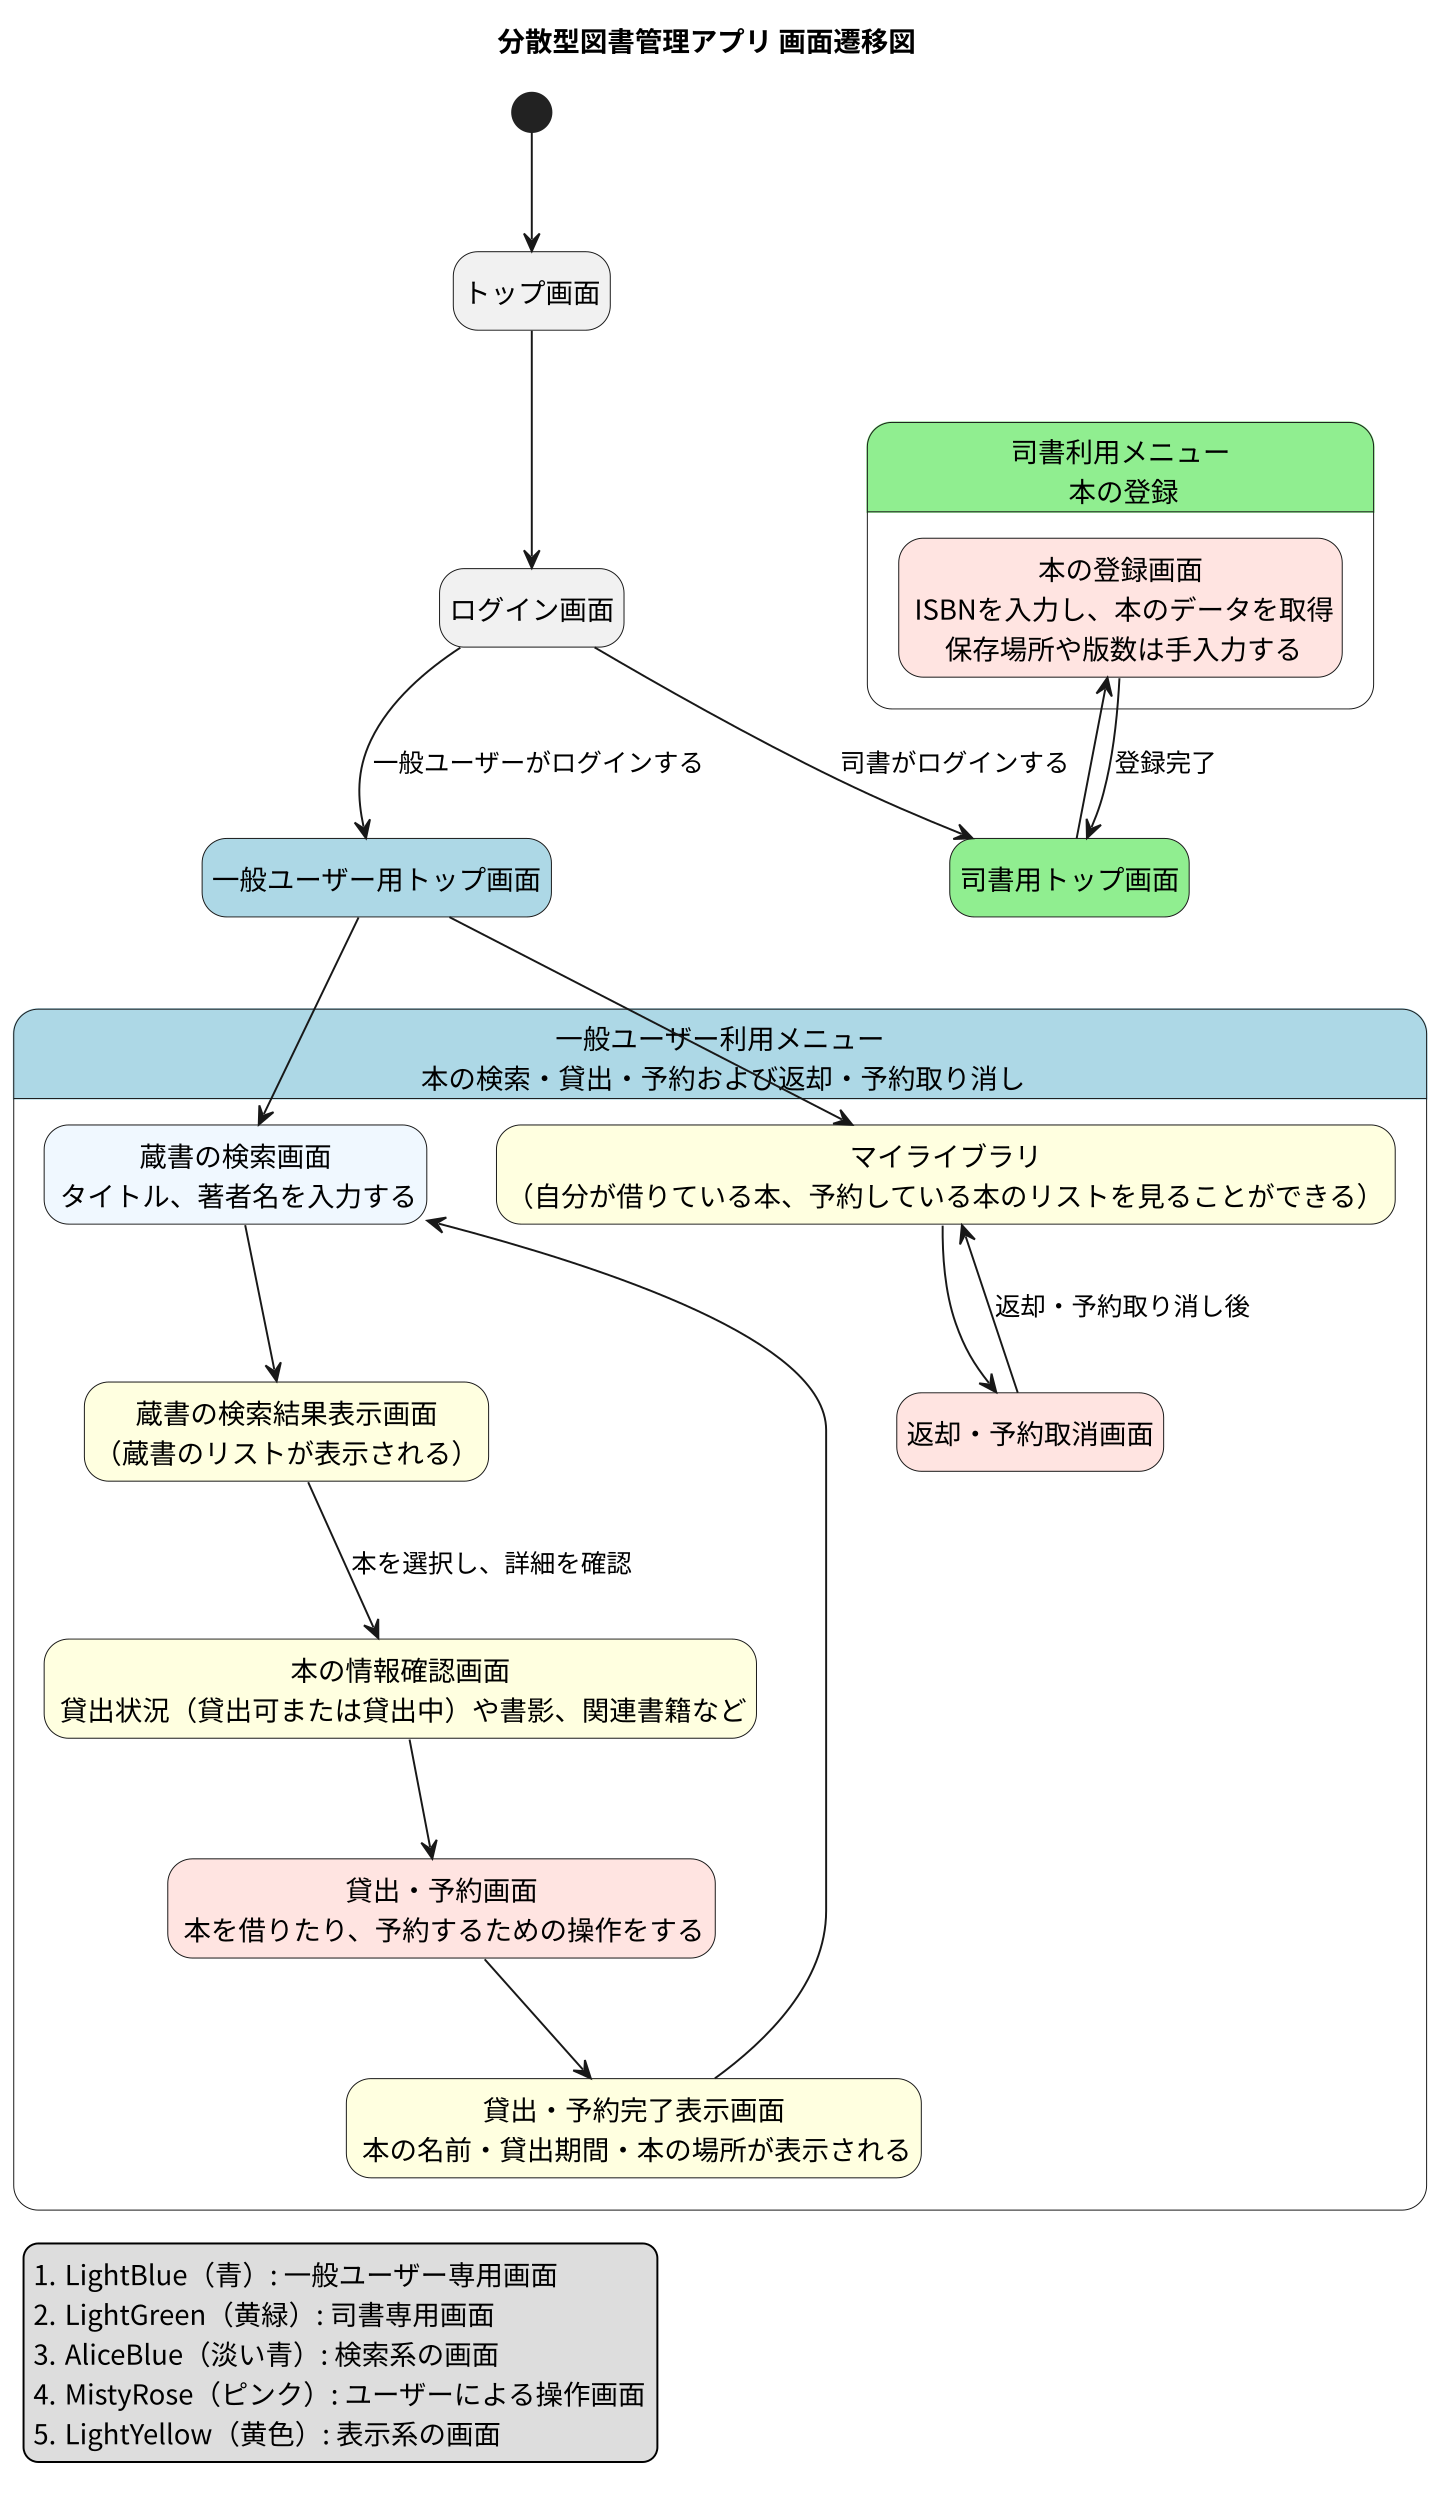
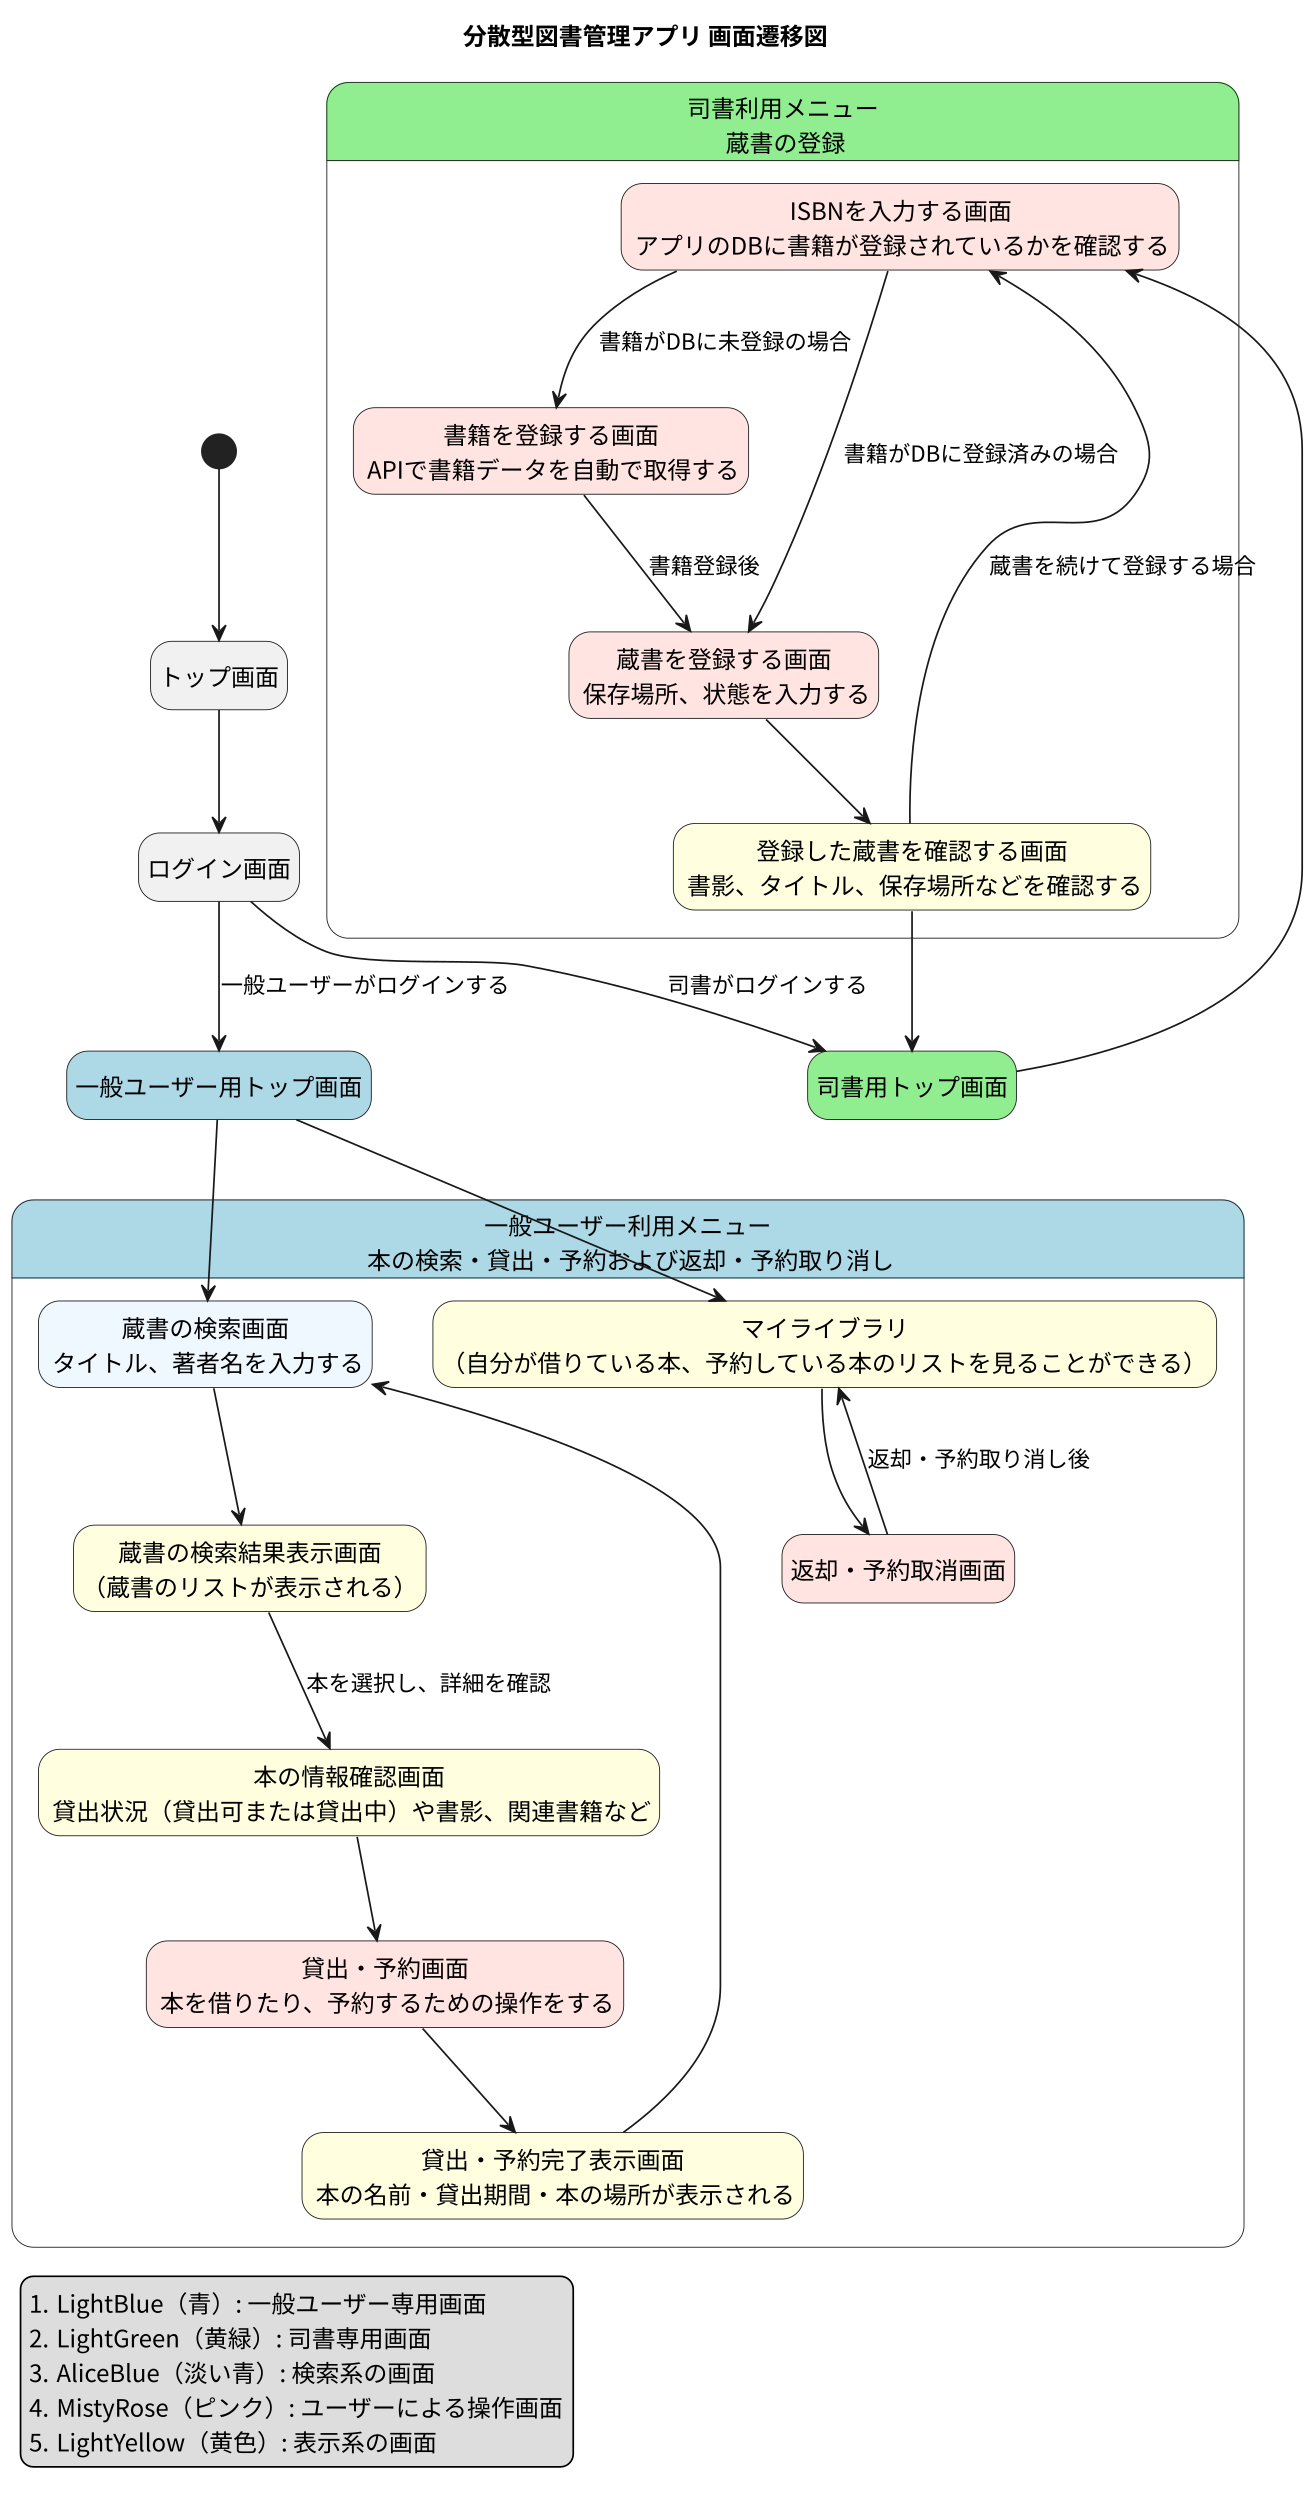
- <svg xmlns="http://www.w3.org/2000/svg" contentStyleType="text/css" height="1274px" preserveAspectRatio="none" style="width:740px;height:1274px;background:#FFFFFF;" version="1.1" viewBox="0 0 740 1274" width="740px" zoomAndPan="magnify">
+ <svg xmlns="http://www.w3.org/2000/svg" contentStyleType="text/css" height="1461px" preserveAspectRatio="none" style="width:768px;height:1461px;background:#FFFFFF;" version="1.1" viewBox="0 0 768 1461" width="768px" zoomAndPan="magnify">
  <defs />
  <g>
-     <text fill="#000000" font-family="Noto Sans CJK JP" font-size="14" font-weight="bold" lengthAdjust="spacing" textLength="213" x="253.5" y="26.24">分散型図書管理アプリ 画面遷移図</text>
+     <text fill="#000000" font-family="Noto Sans CJK JP" font-size="14" font-weight="bold" lengthAdjust="spacing" textLength="213" x="270.5" y="26.24">分散型図書管理アプリ 画面遷移図</text>
    <g id="cluster_bookManagement">
-       <path d="M454.5,215.272 L687.5,215.272 A12.5,12.5 0 0 1 700,227.772 L700,260.816 L442,260.816 L442,227.772 A12.5,12.5 0 0 1 454.5,215.272 " fill="#90EE90" style="stroke:#90EE90;stroke-width:1.0;" />
-       <rect fill="none" height="146" rx="12.5" ry="12.5" style="stroke:#181818;stroke-width:0.5;" width="258" x="442" y="215.272" />
-       <line style="stroke:#181818;stroke-width:0.5;" x1="442" x2="700" y1="260.816" y2="260.816" />
-       <text fill="#000000" font-family="Noto Sans CJK JP" font-size="14" lengthAdjust="spacing" textLength="112" x="515" y="235.512">司書利用メニュー</text>
-       <text fill="#000000" font-family="Noto Sans CJK JP" font-size="14" lengthAdjust="spacing" textLength="56" x="544.5" y="255.784">本の登録</text>
+       <path d="M203.5,48.272 L711.5,48.272 A12.5,12.5 0 0 1 724,60.772 L724,93.816 L191,93.816 L191,60.772 A12.5,12.5 0 0 1 203.5,48.272 " fill="#90EE90" style="stroke:#90EE90;stroke-width:1.0;" />
+       <rect fill="none" height="500" rx="12.5" ry="12.5" style="stroke:#181818;stroke-width:0.5;" width="533" x="191" y="48.272" />
+       <line style="stroke:#181818;stroke-width:0.5;" x1="191" x2="724" y1="93.816" y2="93.816" />
+       <text fill="#000000" font-family="Noto Sans CJK JP" font-size="14" lengthAdjust="spacing" textLength="112" x="401.5" y="68.512">司書利用メニュー</text>
+       <text fill="#000000" font-family="Noto Sans CJK JP" font-size="14" lengthAdjust="spacing" textLength="70" x="424" y="88.784">蔵書の登録</text>
    </g>
    <g id="cluster_bookUse">
-       <path d="M19.5,514.272 L714.5,514.272 A12.5,12.5 0 0 1 727,526.772 L727,559.816 L7,559.816 L7,526.772 A12.5,12.5 0 0 1 19.5,514.272 " fill="#ADD8E6" style="stroke:#ADD8E6;stroke-width:1.0;" />
-       <rect fill="none" height="612" rx="12.5" ry="12.5" style="stroke:#181818;stroke-width:0.5;" width="720" x="7" y="514.272" />
-       <line style="stroke:#181818;stroke-width:0.5;" x1="7" x2="727" y1="559.816" y2="559.816" />
-       <text fill="#000000" font-family="Noto Sans CJK JP" font-size="14" lengthAdjust="spacing" textLength="168" x="283" y="534.512">一般ユーザー利用メニュー</text>
-       <text fill="#000000" font-family="Noto Sans CJK JP" font-size="14" lengthAdjust="spacing" textLength="308" x="214.5" y="554.784">本の検索・貸出・予約および返却・予約取り消し</text>
+       <path d="M19.5,701.272 L714.5,701.272 A12.5,12.5 0 0 1 727,713.772 L727,746.816 L7,746.816 L7,713.772 A12.5,12.5 0 0 1 19.5,701.272 " fill="#ADD8E6" style="stroke:#ADD8E6;stroke-width:1.0;" />
+       <rect fill="none" height="612" rx="12.5" ry="12.5" style="stroke:#181818;stroke-width:0.5;" width="720" x="7" y="701.272" />
+       <line style="stroke:#181818;stroke-width:0.5;" x1="7" x2="727" y1="746.816" y2="746.816" />
+       <text fill="#000000" font-family="Noto Sans CJK JP" font-size="14" lengthAdjust="spacing" textLength="168" x="283" y="721.512">一般ユーザー利用メニュー</text>
+       <text fill="#000000" font-family="Noto Sans CJK JP" font-size="14" lengthAdjust="spacing" textLength="308" x="214.5" y="741.784">本の検索・貸出・予約および返却・予約取り消し</text>
    </g>
-     <rect fill="#FFE4E1" height="70.816" rx="12.5" ry="12.5" style="stroke:#181818;stroke-width:0.5;" width="226" x="458" y="274.272" />
-     <text fill="#000000" font-family="Noto Sans CJK JP" font-size="14" lengthAdjust="spacing" textLength="84" x="529" y="295.512">本の登録画面</text>
-     <text fill="#000000" font-family="Noto Sans CJK JP" font-size="14" lengthAdjust="spacing" textLength="213" x="466" y="315.784">ISBNを入力し、本のデータを取得</text>
-     <text fill="#000000" font-family="Noto Sans CJK JP" font-size="14" lengthAdjust="spacing" textLength="182" x="481.5" y="336.056">保存場所や版数は手入力する</text>
-     <rect fill="#F0F8FF" height="50.544" rx="12.5" ry="12.5" style="stroke:#181818;stroke-width:0.5;" width="195" x="22.5" y="573.272" />
-     <text fill="#000000" font-family="Noto Sans CJK JP" font-size="14" lengthAdjust="spacing" textLength="98" x="71" y="594.512">蔵書の検索画面</text>
-     <text fill="#000000" font-family="Noto Sans CJK JP" font-size="14" lengthAdjust="spacing" textLength="182" x="30.5" y="614.784">タイトル、著者名を入力する</text>
-     <rect fill="#FFFFE0" height="50.544" rx="12.5" ry="12.5" style="stroke:#181818;stroke-width:0.5;" width="206" x="43" y="704.272" />
-     <text fill="#000000" font-family="Noto Sans CJK JP" font-size="14" lengthAdjust="spacing" textLength="154" x="69" y="725.512">蔵書の検索結果表示画面</text>
-     <text fill="#000000" font-family="Noto Sans CJK JP" font-size="14" lengthAdjust="spacing" textLength="196" x="48" y="745.784">（蔵書のリストが表示される）</text>
-     <rect fill="#FFFFE0" height="50.544" rx="12.5" ry="12.5" style="stroke:#181818;stroke-width:0.5;" width="363" x="22.5" y="835.272" />
-     <text fill="#000000" font-family="Noto Sans CJK JP" font-size="14" lengthAdjust="spacing" textLength="112" x="148" y="856.512">本の情報確認画面</text>
-     <text fill="#000000" font-family="Noto Sans CJK JP" font-size="14" lengthAdjust="spacing" textLength="350" x="30.5" y="876.784">貸出状況（貸出可または貸出中）や書影、関連書籍など</text>
-     <rect fill="#FFE4E1" height="50.544" rx="12.5" ry="12.5" style="stroke:#181818;stroke-width:0.5;" width="279" x="85.5" y="947.272" />
-     <text fill="#000000" font-family="Noto Sans CJK JP" font-size="14" lengthAdjust="spacing" textLength="98" x="176" y="968.512">貸出・予約画面</text>
-     <text fill="#000000" font-family="Noto Sans CJK JP" font-size="14" lengthAdjust="spacing" textLength="266" x="93.5" y="988.784">本を借りたり、予約するための操作をする</text>
-     <rect fill="#FFFFE0" height="50.544" rx="12.5" ry="12.5" style="stroke:#181818;stroke-width:0.5;" width="293" x="176.5" y="1059.272" />
-     <text fill="#000000" font-family="Noto Sans CJK JP" font-size="14" lengthAdjust="spacing" textLength="154" x="246" y="1080.512">貸出・予約完了表示画面</text>
-     <text fill="#000000" font-family="Noto Sans CJK JP" font-size="14" lengthAdjust="spacing" textLength="280" x="184.5" y="1100.784">本の名前・貸出期間・本の場所が表示される</text>
-     <rect fill="#FFFFE0" height="50.544" rx="12.5" ry="12.5" style="stroke:#181818;stroke-width:0.5;" width="458" x="253" y="573.272" />
-     <text fill="#000000" font-family="Noto Sans CJK JP" font-size="14" lengthAdjust="spacing" textLength="98" x="433" y="594.512">マイライブラリ</text>
-     <text fill="#000000" font-family="Noto Sans CJK JP" font-size="14" lengthAdjust="spacing" textLength="448" x="258" y="614.784">（自分が借りている本、予約している本のリストを見ることができる）</text>
-     <rect fill="#FFE4E1" height="40" rx="12.5" ry="12.5" style="stroke:#181818;stroke-width:0.5;" width="136" x="457" y="709.772" />
-     <text fill="#000000" font-family="Noto Sans CJK JP" font-size="14" lengthAdjust="spacing" textLength="126" x="462" y="735.876">返却・予約取消画面</text>
-     <ellipse cx="271" cy="57.272" fill="#222222" rx="10" ry="10" style="stroke:#222222;stroke-width:1.0;" />
-     <rect fill="#F1F1F1" height="40" rx="12.5" ry="12.5" style="stroke:#181818;stroke-width:0.5;" width="80" x="231" y="128.272" />
-     <text fill="#000000" font-family="Noto Sans CJK JP" font-size="14" lengthAdjust="spacing" textLength="70" x="236" y="154.376">トップ画面</text>
-     <rect fill="#F1F1F1" height="40" rx="12.5" ry="12.5" style="stroke:#181818;stroke-width:0.5;" width="94" x="224" y="289.772" />
-     <text fill="#000000" font-family="Noto Sans CJK JP" font-size="14" lengthAdjust="spacing" textLength="84" x="229" y="315.876">ログイン画面</text>
-     <rect fill="#ADD8E6" height="40" rx="12.5" ry="12.5" style="stroke:#181818;stroke-width:0.5;" width="178" x="103" y="427.272" />
-     <text fill="#000000" font-family="Noto Sans CJK JP" font-size="14" lengthAdjust="spacing" textLength="168" x="108" y="453.376">一般ユーザー用トップ画面</text>
-     <rect fill="#90EE90" height="40" rx="12.5" ry="12.5" style="stroke:#181818;stroke-width:0.5;" width="122" x="484" y="427.272" />
-     <text fill="#000000" font-family="Noto Sans CJK JP" font-size="14" lengthAdjust="spacing" textLength="112" x="489" y="453.376">司書用トップ画面</text>
+     <rect fill="#FFE4E1" height="50.544" rx="12.5" ry="12.5" style="stroke:#181818;stroke-width:0.5;" width="326" x="363" y="107.272" />
+     <text fill="#000000" font-family="Noto Sans CJK JP" font-size="14" lengthAdjust="spacing" textLength="129" x="461.5" y="128.512">ISBNを入力する画面</text>
+     <text fill="#000000" font-family="Noto Sans CJK JP" font-size="14" lengthAdjust="spacing" textLength="313" x="371" y="148.784">アプリのDBに書籍が登録されているかを確認する</text>
+     <rect fill="#FFE4E1" height="50.544" rx="12.5" ry="12.5" style="stroke:#181818;stroke-width:0.5;" width="231" x="206.5" y="238.272" />
+     <text fill="#000000" font-family="Noto Sans CJK JP" font-size="14" lengthAdjust="spacing" textLength="126" x="259" y="259.512">書籍を登録する画面</text>
+     <text fill="#000000" font-family="Noto Sans CJK JP" font-size="14" lengthAdjust="spacing" textLength="218" x="214.5" y="279.784">APIで書籍データを自動で取得する</text>
+     <rect fill="#FFE4E1" height="50.544" rx="12.5" ry="12.5" style="stroke:#181818;stroke-width:0.5;" width="181" x="332.5" y="369.272" />
+     <text fill="#000000" font-family="Noto Sans CJK JP" font-size="14" lengthAdjust="spacing" textLength="126" x="360" y="390.512">蔵書を登録する画面</text>
+     <text fill="#000000" font-family="Noto Sans CJK JP" font-size="14" lengthAdjust="spacing" textLength="168" x="340.5" y="410.784">保存場所、状態を入力する</text>
+     <rect fill="#FFFFE0" height="50.544" rx="12.5" ry="12.5" style="stroke:#181818;stroke-width:0.5;" width="279" x="393.5" y="481.272" />
+     <text fill="#000000" font-family="Noto Sans CJK JP" font-size="14" lengthAdjust="spacing" textLength="182" x="442" y="502.512">登録した蔵書を確認する画面</text>
+     <text fill="#000000" font-family="Noto Sans CJK JP" font-size="14" lengthAdjust="spacing" textLength="266" x="401.5" y="522.784">書影、タイトル、保存場所などを確認する</text>
+     <rect fill="#F0F8FF" height="50.544" rx="12.5" ry="12.5" style="stroke:#181818;stroke-width:0.5;" width="195" x="22.5" y="760.272" />
+     <text fill="#000000" font-family="Noto Sans CJK JP" font-size="14" lengthAdjust="spacing" textLength="98" x="71" y="781.512">蔵書の検索画面</text>
+     <text fill="#000000" font-family="Noto Sans CJK JP" font-size="14" lengthAdjust="spacing" textLength="182" x="30.5" y="801.784">タイトル、著者名を入力する</text>
+     <rect fill="#FFFFE0" height="50.544" rx="12.5" ry="12.5" style="stroke:#181818;stroke-width:0.5;" width="206" x="43" y="891.272" />
+     <text fill="#000000" font-family="Noto Sans CJK JP" font-size="14" lengthAdjust="spacing" textLength="154" x="69" y="912.512">蔵書の検索結果表示画面</text>
+     <text fill="#000000" font-family="Noto Sans CJK JP" font-size="14" lengthAdjust="spacing" textLength="196" x="48" y="932.784">（蔵書のリストが表示される）</text>
+     <rect fill="#FFFFE0" height="50.544" rx="12.5" ry="12.5" style="stroke:#181818;stroke-width:0.5;" width="363" x="22.5" y="1022.272" />
+     <text fill="#000000" font-family="Noto Sans CJK JP" font-size="14" lengthAdjust="spacing" textLength="112" x="148" y="1043.512">本の情報確認画面</text>
+     <text fill="#000000" font-family="Noto Sans CJK JP" font-size="14" lengthAdjust="spacing" textLength="350" x="30.5" y="1063.784">貸出状況（貸出可または貸出中）や書影、関連書籍など</text>
+     <rect fill="#FFE4E1" height="50.544" rx="12.5" ry="12.5" style="stroke:#181818;stroke-width:0.5;" width="279" x="85.5" y="1134.272" />
+     <text fill="#000000" font-family="Noto Sans CJK JP" font-size="14" lengthAdjust="spacing" textLength="98" x="176" y="1155.512">貸出・予約画面</text>
+     <text fill="#000000" font-family="Noto Sans CJK JP" font-size="14" lengthAdjust="spacing" textLength="266" x="93.5" y="1175.784">本を借りたり、予約するための操作をする</text>
+     <rect fill="#FFFFE0" height="50.544" rx="12.5" ry="12.5" style="stroke:#181818;stroke-width:0.5;" width="293" x="176.5" y="1246.272" />
+     <text fill="#000000" font-family="Noto Sans CJK JP" font-size="14" lengthAdjust="spacing" textLength="154" x="246" y="1267.512">貸出・予約完了表示画面</text>
+     <text fill="#000000" font-family="Noto Sans CJK JP" font-size="14" lengthAdjust="spacing" textLength="280" x="184.5" y="1287.784">本の名前・貸出期間・本の場所が表示される</text>
+     <rect fill="#FFFFE0" height="50.544" rx="12.5" ry="12.5" style="stroke:#181818;stroke-width:0.5;" width="458" x="253" y="760.272" />
+     <text fill="#000000" font-family="Noto Sans CJK JP" font-size="14" lengthAdjust="spacing" textLength="98" x="433" y="781.512">マイライブラリ</text>
+     <text fill="#000000" font-family="Noto Sans CJK JP" font-size="14" lengthAdjust="spacing" textLength="448" x="258" y="801.784">（自分が借りている本、予約している本のリストを見ることができる）</text>
+     <rect fill="#FFE4E1" height="40" rx="12.5" ry="12.5" style="stroke:#181818;stroke-width:0.5;" width="136" x="457" y="896.772" />
+     <text fill="#000000" font-family="Noto Sans CJK JP" font-size="14" lengthAdjust="spacing" textLength="126" x="462" y="922.876">返却・予約取消画面</text>
+     <ellipse cx="128" cy="263.772" fill="#222222" rx="10" ry="10" style="stroke:#222222;stroke-width:1.0;" />
+     <rect fill="#F1F1F1" height="40" rx="12.5" ry="12.5" style="stroke:#181818;stroke-width:0.5;" width="80" x="88" y="374.772" />
+     <text fill="#000000" font-family="Noto Sans CJK JP" font-size="14" lengthAdjust="spacing" textLength="70" x="93" y="400.876">トップ画面</text>
+     <rect fill="#F1F1F1" height="40" rx="12.5" ry="12.5" style="stroke:#181818;stroke-width:0.5;" width="94" x="81" y="486.772" />
+     <text fill="#000000" font-family="Noto Sans CJK JP" font-size="14" lengthAdjust="spacing" textLength="84" x="86" y="512.876">ログイン画面</text>
+     <rect fill="#ADD8E6" height="40" rx="12.5" ry="12.5" style="stroke:#181818;stroke-width:0.5;" width="178" x="39" y="614.272" />
+     <text fill="#000000" font-family="Noto Sans CJK JP" font-size="14" lengthAdjust="spacing" textLength="168" x="44" y="640.376">一般ユーザー用トップ画面</text>
+     <rect fill="#90EE90" height="40" rx="12.5" ry="12.5" style="stroke:#181818;stroke-width:0.5;" width="122" x="472" y="614.272" />
+     <text fill="#000000" font-family="Noto Sans CJK JP" font-size="14" lengthAdjust="spacing" textLength="112" x="477" y="640.376">司書用トップ画面</text>
    <g id="link_*start*_notLogin">
-       <path d="M271,67.462 C271,81.672 271,103.292 271,122.012 " fill="none" id="*start*-to-notLogin" style="stroke:#181818;stroke-width:1.0;" />
-       <polygon fill="#181818" points="271,128.012,275,119.012,271,123.012,267,119.012,271,128.012" style="stroke:#181818;stroke-width:1.0;" />
+       <path d="M128,274.052 C128,294.962 128,340.152 128,368.352 " fill="none" id="*start*-to-notLogin" style="stroke:#181818;stroke-width:1.0;" />
+       <polygon fill="#181818" points="128,374.352,132,365.352,128,369.352,124,365.352,128,374.352" style="stroke:#181818;stroke-width:1.0;" />
    </g>
    <g id="link_notLogin_login">
-       <path d="M271,168.512 C271,199.172 271,252.762 271,283.462 " fill="none" id="notLogin-to-login" style="stroke:#181818;stroke-width:1.0;" />
-       <polygon fill="#181818" points="271,289.462,275,280.462,271,284.462,267,280.462,271,289.462" style="stroke:#181818;stroke-width:1.0;" />
+       <path d="M128,414.932 C128,435.002 128,460.342 128,480.462 " fill="none" id="notLogin-to-login" style="stroke:#181818;stroke-width:1.0;" />
+       <polygon fill="#181818" points="128,486.462,132,477.462,128,481.462,124,477.462,128,486.462" style="stroke:#181818;stroke-width:1.0;" />
    </g>
    <g id="link_login_user">
-       <path d="M234.6,330.042 C217.38,341.302 198.54,357.252 189,377.272 C181.57,392.862 182.204,406.873 185.264,421.293 " fill="none" id="login-to-user" style="stroke:#181818;stroke-width:1.0;" />
-       <polygon fill="#181818" points="186.51,427.162,188.555,417.528,185.472,422.271,180.729,419.188,186.51,427.162" style="stroke:#181818;stroke-width:1.0;" />
-       <text fill="#000000" font-family="Noto Sans CJK JP" font-size="13" lengthAdjust="spacing" textLength="169" x="190" y="393.352">一般ユーザーがログインする</text>
+       <path d="M128,526.832 C128,550.422 128,584.362 128,608.032 " fill="none" id="login-to-user" style="stroke:#181818;stroke-width:1.0;" />
+       <polygon fill="#181818" points="128,614.032,132,605.032,128,609.032,124,605.032,128,614.032" style="stroke:#181818;stroke-width:1.0;" />
+       <text fill="#000000" font-family="Noto Sans CJK JP" font-size="13" lengthAdjust="spacing" textLength="169" x="129" y="580.352">一般ユーザーがログインする</text>
    </g>
    <g id="link_login_librarian">
-       <path d="M303.01,329.912 C334.15,348.202 383.08,376.062 427,397.272 C449.17,407.982 468.736,416.368 490.086,424.978 " fill="none" id="login-to-librarian" style="stroke:#181818;stroke-width:1.0;" />
-       <polygon fill="#181818" points="495.65,427.222,488.799,420.146,491.013,425.352,485.807,427.565,495.65,427.222" style="stroke:#181818;stroke-width:1.0;" />
-       <text fill="#000000" font-family="Noto Sans CJK JP" font-size="13" lengthAdjust="spacing" textLength="117" x="428" y="393.352">司書がログインする</text>
+       <path d="M146.57,526.832 C158.24,537.502 174.22,549.912 191,556.272 C215.16,565.432 281.59,559.582 307,564.272 C368.52,575.632 431.29,595.923 476.57,612.103 " fill="none" id="login-to-librarian" style="stroke:#181818;stroke-width:1.0;" />
+       <polygon fill="#181818" points="482.22,614.122,475.091,607.327,477.512,612.439,472.399,614.86,482.22,614.122" style="stroke:#181818;stroke-width:1.0;" />
+       <text fill="#000000" font-family="Noto Sans CJK JP" font-size="13" lengthAdjust="spacing" textLength="117" x="390" y="580.352">司書がログインする</text>
    </g>
-     <g id="link_librarian_bookRegistration">
-       <path d="M548.65,427.262 C552.71,406.072 558.25,377.235 563.24,351.205 " fill="none" id="librarian-to-bookRegistration" style="stroke:#181818;stroke-width:1.0;" />
-       <polygon fill="#181818" points="564.37,345.312,558.747,353.398,563.429,350.223,566.604,354.904,564.37,345.312" style="stroke:#181818;stroke-width:1.0;" />
+     <g id="link_librarian_isbnCheckForm">
+       <path d="M594.1,626.102 C661.64,614.362 761,584.132 761,507.772 C761,262.772 761,262.772 761,262.772 C761,208.202 717.377,178.503 663.947,160.233 " fill="none" id="librarian-to-isbnCheckForm" style="stroke:#181818;stroke-width:1.0;" />
+       <polygon fill="#181818" points="658.27,158.292,665.492,164.989,663.001,159.91,668.08,157.419,658.27,158.292" style="stroke:#181818;stroke-width:1.0;" />
    </g>
-     <g id="link_bookRegistration_librarian">
-       <path d="M570.47,345.632 C569.65,361.542 567.84,380.532 564,397.272 C561.68,407.412 559.977,412.701 556.237,421.591 " fill="none" id="bookRegistration-to-librarian" style="stroke:#181818;stroke-width:1.0;" />
-       <polygon fill="#181818" points="553.91,427.122,561.087,420.377,555.849,422.513,553.713,417.275,553.91,427.122" style="stroke:#181818;stroke-width:1.0;" />
-       <text fill="#000000" font-family="Noto Sans CJK JP" font-size="13" lengthAdjust="spacing" textLength="52" x="568" y="393.352">登録完了</text>
+     <g id="link_isbnCheckForm_bookCreate">
+       <path d="M395.48,158.462 C378.41,165.922 362.27,175.632 349,188.272 C335.25,201.362 329.683,216.114 326.363,232.344 " fill="none" id="isbnCheckForm-to-bookCreate" style="stroke:#181818;stroke-width:1.0;" />
+       <polygon fill="#181818" points="325.16,238.222,330.882,230.206,326.162,233.323,323.045,228.603,325.16,238.222" style="stroke:#181818;stroke-width:1.0;" />
+       <text fill="#000000" font-family="Noto Sans CJK JP" font-size="13" lengthAdjust="spacing" textLength="148" x="350" y="204.352">書籍がDBに未登録の場合</text>
+     </g>
+     <g id="link_isbnCheckForm_copyCreate">
+       <path d="M518.88,158.392 C507.19,197.552 482.29,276.062 453,339.272 C448.37,349.272 445.611,354.722 440.421,363.952 " fill="none" id="isbnCheckForm-to-copyCreate" style="stroke:#181818;stroke-width:1.0;" />
+       <polygon fill="#181818" points="437.48,369.182,445.378,363.298,439.931,364.824,438.404,359.377,437.48,369.182" style="stroke:#181818;stroke-width:1.0;" />
+       <text fill="#000000" font-family="Noto Sans CJK JP" font-size="13" lengthAdjust="spacing" textLength="161" x="493" y="269.852">書籍がDBに登録済みの場合</text>
+     </g>
+     <g id="link_bookCreate_copyCreate">
+       <path d="M341.24,289.342 C359.09,312.152 381.851,341.218 399.791,364.128 " fill="none" id="bookCreate-to-copyCreate" style="stroke:#181818;stroke-width:1.0;" />
+       <polygon fill="#181818" points="403.49,368.852,401.091,359.3,400.407,364.915,394.792,364.232,403.49,368.852" style="stroke:#181818;stroke-width:1.0;" />
+       <text fill="#000000" font-family="Noto Sans CJK JP" font-size="13" lengthAdjust="spacing" textLength="65" x="379" y="335.352">書籍登録後</text>
+     </g>
+     <g id="link_copyCreate_copyConfirm">
+       <path d="M447.69,420.462 C465.8,438.572 486.057,458.829 504.157,476.929 " fill="none" id="copyCreate-to-copyConfirm" style="stroke:#181818;stroke-width:1.0;" />
+       <polygon fill="#181818" points="508.4,481.172,504.865,471.979,504.865,477.636,499.208,477.636,508.4,481.172" style="stroke:#181818;stroke-width:1.0;" />
+     </g>
+     <g id="link_copyConfirm_librarian">
+       <path d="M533,532.562 C533,556.572 533,586.442 533,608.262 " fill="none" id="copyConfirm-to-librarian" style="stroke:#181818;stroke-width:1.0;" />
+       <polygon fill="#181818" points="533,614.262,537,605.262,533,609.262,529,605.262,533,614.262" style="stroke:#181818;stroke-width:1.0;" />
+     </g>
+     <g id="link_copyConfirm_isbnCheckForm">
+       <path d="M531.77,481.242 C531.17,442.032 535.8,364.992 577,319.272 C604.1,289.202 639.56,322.272 663,289.272 C676.13,270.792 673.05,258.582 663,238.272 C645.42,202.752 614.551,178.976 583.821,161.436 " fill="none" id="copyConfirm-to-isbnCheckForm" style="stroke:#181818;stroke-width:1.0;" />
+       <polygon fill="#181818" points="578.61,158.462,584.443,166.397,582.952,160.94,588.409,159.449,578.61,158.462" style="stroke:#181818;stroke-width:1.0;" />
+       <text fill="#000000" font-family="Noto Sans CJK JP" font-size="13" lengthAdjust="spacing" textLength="156" x="578" y="335.352">蔵書を続けて登録する場合</text>
    </g>
    <g id="link_bookSearch_searchResult">
-       <path d="M124.95,624.342 C129.55,647.152 135.174,675.06 139.794,697.97 " fill="none" id="bookSearch-to-searchResult" style="stroke:#181818;stroke-width:1.0;" />
-       <polygon fill="#181818" points="140.98,703.852,143.122,694.239,139.992,698.951,135.28,695.82,140.98,703.852" style="stroke:#181818;stroke-width:1.0;" />
+       <path d="M124.95,811.342 C129.55,834.152 135.174,862.06 139.794,884.97 " fill="none" id="bookSearch-to-searchResult" style="stroke:#181818;stroke-width:1.0;" />
+       <polygon fill="#181818" points="140.98,890.852,143.122,881.239,139.992,885.951,135.28,882.82,140.98,890.852" style="stroke:#181818;stroke-width:1.0;" />
    </g>
    <g id="link_searchResult_bookStatus">
-       <path d="M157.05,755.342 C167.3,778.152 180.028,806.47 190.338,829.38 " fill="none" id="searchResult-to-bookStatus" style="stroke:#181818;stroke-width:1.0;" />
-       <polygon fill="#181818" points="192.8,834.852,192.754,825.003,190.748,830.292,185.459,828.286,192.8,834.852" style="stroke:#181818;stroke-width:1.0;" />
-       <text fill="#000000" font-family="Noto Sans CJK JP" font-size="13" lengthAdjust="spacing" textLength="143" x="179" y="801.352">本を選択し、詳細を確認</text>
+       <path d="M157.05,942.342 C167.3,965.152 180.028,993.47 190.338,1016.38 " fill="none" id="searchResult-to-bookStatus" style="stroke:#181818;stroke-width:1.0;" />
+       <polygon fill="#181818" points="192.8,1021.852,192.754,1012.003,190.748,1017.292,185.459,1015.286,192.8,1021.852" style="stroke:#181818;stroke-width:1.0;" />
+       <text fill="#000000" font-family="Noto Sans CJK JP" font-size="13" lengthAdjust="spacing" textLength="143" x="179" y="988.352">本を選択し、詳細を確認</text>
    </g>
    <g id="link_bookStatus_borrowAndBook">
-       <path d="M208.71,886.462 C212.17,904.572 215.727,923.178 219.177,941.278 " fill="none" id="bookStatus-to-borrowAndBook" style="stroke:#181818;stroke-width:1.0;" />
-       <polygon fill="#181818" points="220.3,947.172,222.544,937.582,219.364,942.26,214.686,939.08,220.3,947.172" style="stroke:#181818;stroke-width:1.0;" />
+       <path d="M208.71,1073.462 C212.17,1091.572 215.727,1110.178 219.177,1128.278 " fill="none" id="bookStatus-to-borrowAndBook" style="stroke:#181818;stroke-width:1.0;" />
+       <polygon fill="#181818" points="220.3,1134.172,222.544,1124.582,219.364,1129.26,214.686,1126.08,220.3,1134.172" style="stroke:#181818;stroke-width:1.0;" />
    </g>
    <g id="link_borrowAndBook_borrowCompletion">
-       <path d="M246.99,998.462 C263.13,1016.572 280.969,1036.591 297.089,1054.691 " fill="none" id="borrowAndBook-to-borrowCompletion" style="stroke:#181818;stroke-width:1.0;" />
-       <polygon fill="#181818" points="301.08,1059.172,298.081,1049.791,297.755,1055.438,292.107,1055.111,301.08,1059.172" style="stroke:#181818;stroke-width:1.0;" />
+       <path d="M246.99,1185.462 C263.13,1203.572 280.969,1223.591 297.089,1241.691 " fill="none" id="borrowAndBook-to-borrowCompletion" style="stroke:#181818;stroke-width:1.0;" />
+       <polygon fill="#181818" points="301.08,1246.172,298.081,1236.791,297.755,1242.438,292.107,1242.111,301.08,1246.172" style="stroke:#181818;stroke-width:1.0;" />
    </g>
    <g id="link_borrowCompletion_bookSearch">
-       <path d="M364.28,1059.162 C391.06,1039.752 421,1009.962 421,973.772 C421,728.772 421,728.772 421,728.772 C421,683.712 311.425,646.518 223.535,623.568 " fill="none" id="borrowCompletion-to-bookSearch" style="stroke:#181818;stroke-width:1.0;" />
-       <polygon fill="#181818" points="217.73,622.052,225.427,628.196,222.568,623.315,227.449,620.456,217.73,622.052" style="stroke:#181818;stroke-width:1.0;" />
+       <path d="M364.28,1246.162 C391.06,1226.752 421,1196.962 421,1160.772 C421,915.772 421,915.772 421,915.772 C421,870.712 311.425,833.518 223.535,810.568 " fill="none" id="borrowCompletion-to-bookSearch" style="stroke:#181818;stroke-width:1.0;" />
+       <polygon fill="#181818" points="217.73,809.052,225.427,815.196,222.568,810.315,227.449,807.456,217.73,809.052" style="stroke:#181818;stroke-width:1.0;" />
    </g>
    <g id="link_borrowingBooks_returnAndCancelReservation">
-       <path d="M480.38,624.592 C480.21,639.412 481.41,658.372 487,674.272 C491.51,687.112 496.222,694.983 503.992,704.823 " fill="none" id="borrowingBooks-to-returnAndCancelReservation" style="stroke:#181818;stroke-width:1.0;" />
-       <polygon fill="#181818" points="507.71,709.532,505.272,699.99,504.611,705.608,498.993,704.947,507.71,709.532" style="stroke:#181818;stroke-width:1.0;" />
+       <path d="M480.38,811.592 C480.21,826.412 481.41,845.372 487,861.272 C491.51,874.112 496.222,881.983 503.992,891.823 " fill="none" id="borrowingBooks-to-returnAndCancelReservation" style="stroke:#181818;stroke-width:1.0;" />
+       <polygon fill="#181818" points="507.71,896.532,505.272,886.99,504.611,892.608,498.993,891.947,507.71,896.532" style="stroke:#181818;stroke-width:1.0;" />
    </g>
    <g id="link_returnAndCancelReservation_borrowingBooks">
-       <path d="M518.66,709.752 C511.11,687.092 500.367,654.884 492.087,630.034 " fill="none" id="returnAndCancelReservation-to-borrowingBooks" style="stroke:#181818;stroke-width:1.0;" />
-       <polygon fill="#181818" points="490.19,624.342,489.24,634.145,491.771,629.086,496.83,631.616,490.19,624.342" style="stroke:#181818;stroke-width:1.0;" />
-       <text fill="#000000" font-family="Noto Sans CJK JP" font-size="13" lengthAdjust="spacing" textLength="130" x="507" y="670.352">返却・予約取り消し後</text>
+       <path d="M518.66,896.752 C511.11,874.092 500.367,841.884 492.087,817.034 " fill="none" id="returnAndCancelReservation-to-borrowingBooks" style="stroke:#181818;stroke-width:1.0;" />
+       <polygon fill="#181818" points="490.19,811.342,489.24,821.145,491.771,816.086,496.83,818.616,490.19,811.342" style="stroke:#181818;stroke-width:1.0;" />
+       <text fill="#000000" font-family="Noto Sans CJK JP" font-size="13" lengthAdjust="spacing" textLength="130" x="507" y="857.352">返却・予約取り消し後</text>
    </g>
    <g id="link_user_bookSearch">
-       <path d="M182.73,467.512 C169.75,494.482 148.724,538.136 134.464,567.736 " fill="none" id="user-to-bookSearch" style="stroke:#181818;stroke-width:1.0;" />
-       <polygon fill="#181818" points="131.86,573.142,139.37,566.77,134.03,568.637,132.162,563.298,131.86,573.142" style="stroke:#181818;stroke-width:1.0;" />
+       <path d="M126.97,654.512 C125.53,681.482 123.22,724.55 121.64,754.15 " fill="none" id="user-to-bookSearch" style="stroke:#181818;stroke-width:1.0;" />
+       <polygon fill="#181818" points="121.32,760.142,125.794,751.368,121.587,755.149,117.805,750.942,121.32,760.142" style="stroke:#181818;stroke-width:1.0;" />
    </g>
    <g id="link_user_borrowingBooks">
-       <path d="M229.02,467.362 C281.32,494.322 371.517,540.823 429.047,570.473 " fill="none" id="user-to-borrowingBooks" style="stroke:#181818;stroke-width:1.0;" />
-       <polygon fill="#181818" points="434.38,573.222,428.212,565.543,429.935,570.931,424.548,572.654,434.38,573.222" style="stroke:#181818;stroke-width:1.0;" />
+       <path d="M173.19,654.362 C237.03,681.322 348.123,728.238 418.342,757.888 " fill="none" id="user-to-borrowingBooks" style="stroke:#181818;stroke-width:1.0;" />
+       <polygon fill="#181818" points="423.87,760.222,417.135,753.036,419.264,758.277,414.023,760.406,423.87,760.222" style="stroke:#181818;stroke-width:1.0;" />
    </g>
-     <rect fill="#DDDDDD" height="111.36" id="_legend" rx="7.5" ry="7.5" style="stroke:#000000;stroke-width:1.0;" width="323" x="12" y="1143.272" />
-     <text fill="#000000" font-family="Noto Sans CJK JP" font-size="14" lengthAdjust="spacing" textLength="12" x="17" y="1164.512">1.</text>
-     <text fill="#000000" font-family="Noto Sans CJK JP" font-size="14" lengthAdjust="spacing" textLength="253" x="33" y="1164.512">LightBlue（青）: 一般ユーザー専用画面</text>
-     <text fill="#000000" font-family="Noto Sans CJK JP" font-size="14" lengthAdjust="spacing" textLength="12" x="17" y="1184.784">2.</text>
-     <text fill="#000000" font-family="Noto Sans CJK JP" font-size="14" lengthAdjust="spacing" textLength="221" x="33" y="1184.784">LightGreen（黄緑）: 司書専用画面</text>
-     <text fill="#000000" font-family="Noto Sans CJK JP" font-size="14" lengthAdjust="spacing" textLength="12" x="17" y="1205.056">3.</text>
-     <text fill="#000000" font-family="Noto Sans CJK JP" font-size="14" lengthAdjust="spacing" textLength="223" x="33" y="1205.056">AliceBlue（淡い青）: 検索系の画面</text>
-     <text fill="#000000" font-family="Noto Sans CJK JP" font-size="14" lengthAdjust="spacing" textLength="12" x="17" y="1225.328">4.</text>
-     <text fill="#000000" font-family="Noto Sans CJK JP" font-size="14" lengthAdjust="spacing" textLength="297" x="33" y="1225.328">MistyRose（ピンク）: ユーザーによる操作画面</text>
-     <text fill="#000000" font-family="Noto Sans CJK JP" font-size="14" lengthAdjust="spacing" textLength="12" x="17" y="1245.6">5.</text>
-     <text fill="#000000" font-family="Noto Sans CJK JP" font-size="14" lengthAdjust="spacing" textLength="223" x="33" y="1245.6">LightYellow（黄色）: 表示系の画面</text>
+     <rect fill="#DDDDDD" height="111.36" id="_legend" rx="7.5" ry="7.5" style="stroke:#000000;stroke-width:1.0;" width="323" x="12" y="1330.272" />
+     <text fill="#000000" font-family="Noto Sans CJK JP" font-size="14" lengthAdjust="spacing" textLength="12" x="17" y="1351.512">1.</text>
+     <text fill="#000000" font-family="Noto Sans CJK JP" font-size="14" lengthAdjust="spacing" textLength="253" x="33" y="1351.512">LightBlue（青）: 一般ユーザー専用画面</text>
+     <text fill="#000000" font-family="Noto Sans CJK JP" font-size="14" lengthAdjust="spacing" textLength="12" x="17" y="1371.784">2.</text>
+     <text fill="#000000" font-family="Noto Sans CJK JP" font-size="14" lengthAdjust="spacing" textLength="221" x="33" y="1371.784">LightGreen（黄緑）: 司書専用画面</text>
+     <text fill="#000000" font-family="Noto Sans CJK JP" font-size="14" lengthAdjust="spacing" textLength="12" x="17" y="1392.056">3.</text>
+     <text fill="#000000" font-family="Noto Sans CJK JP" font-size="14" lengthAdjust="spacing" textLength="223" x="33" y="1392.056">AliceBlue（淡い青）: 検索系の画面</text>
+     <text fill="#000000" font-family="Noto Sans CJK JP" font-size="14" lengthAdjust="spacing" textLength="12" x="17" y="1412.328">4.</text>
+     <text fill="#000000" font-family="Noto Sans CJK JP" font-size="14" lengthAdjust="spacing" textLength="297" x="33" y="1412.328">MistyRose（ピンク）: ユーザーによる操作画面</text>
+     <text fill="#000000" font-family="Noto Sans CJK JP" font-size="14" lengthAdjust="spacing" textLength="12" x="17" y="1432.6">5.</text>
+     <text fill="#000000" font-family="Noto Sans CJK JP" font-size="14" lengthAdjust="spacing" textLength="223" x="33" y="1432.6">LightYellow（黄色）: 表示系の画面</text>
  </g>
</svg>
